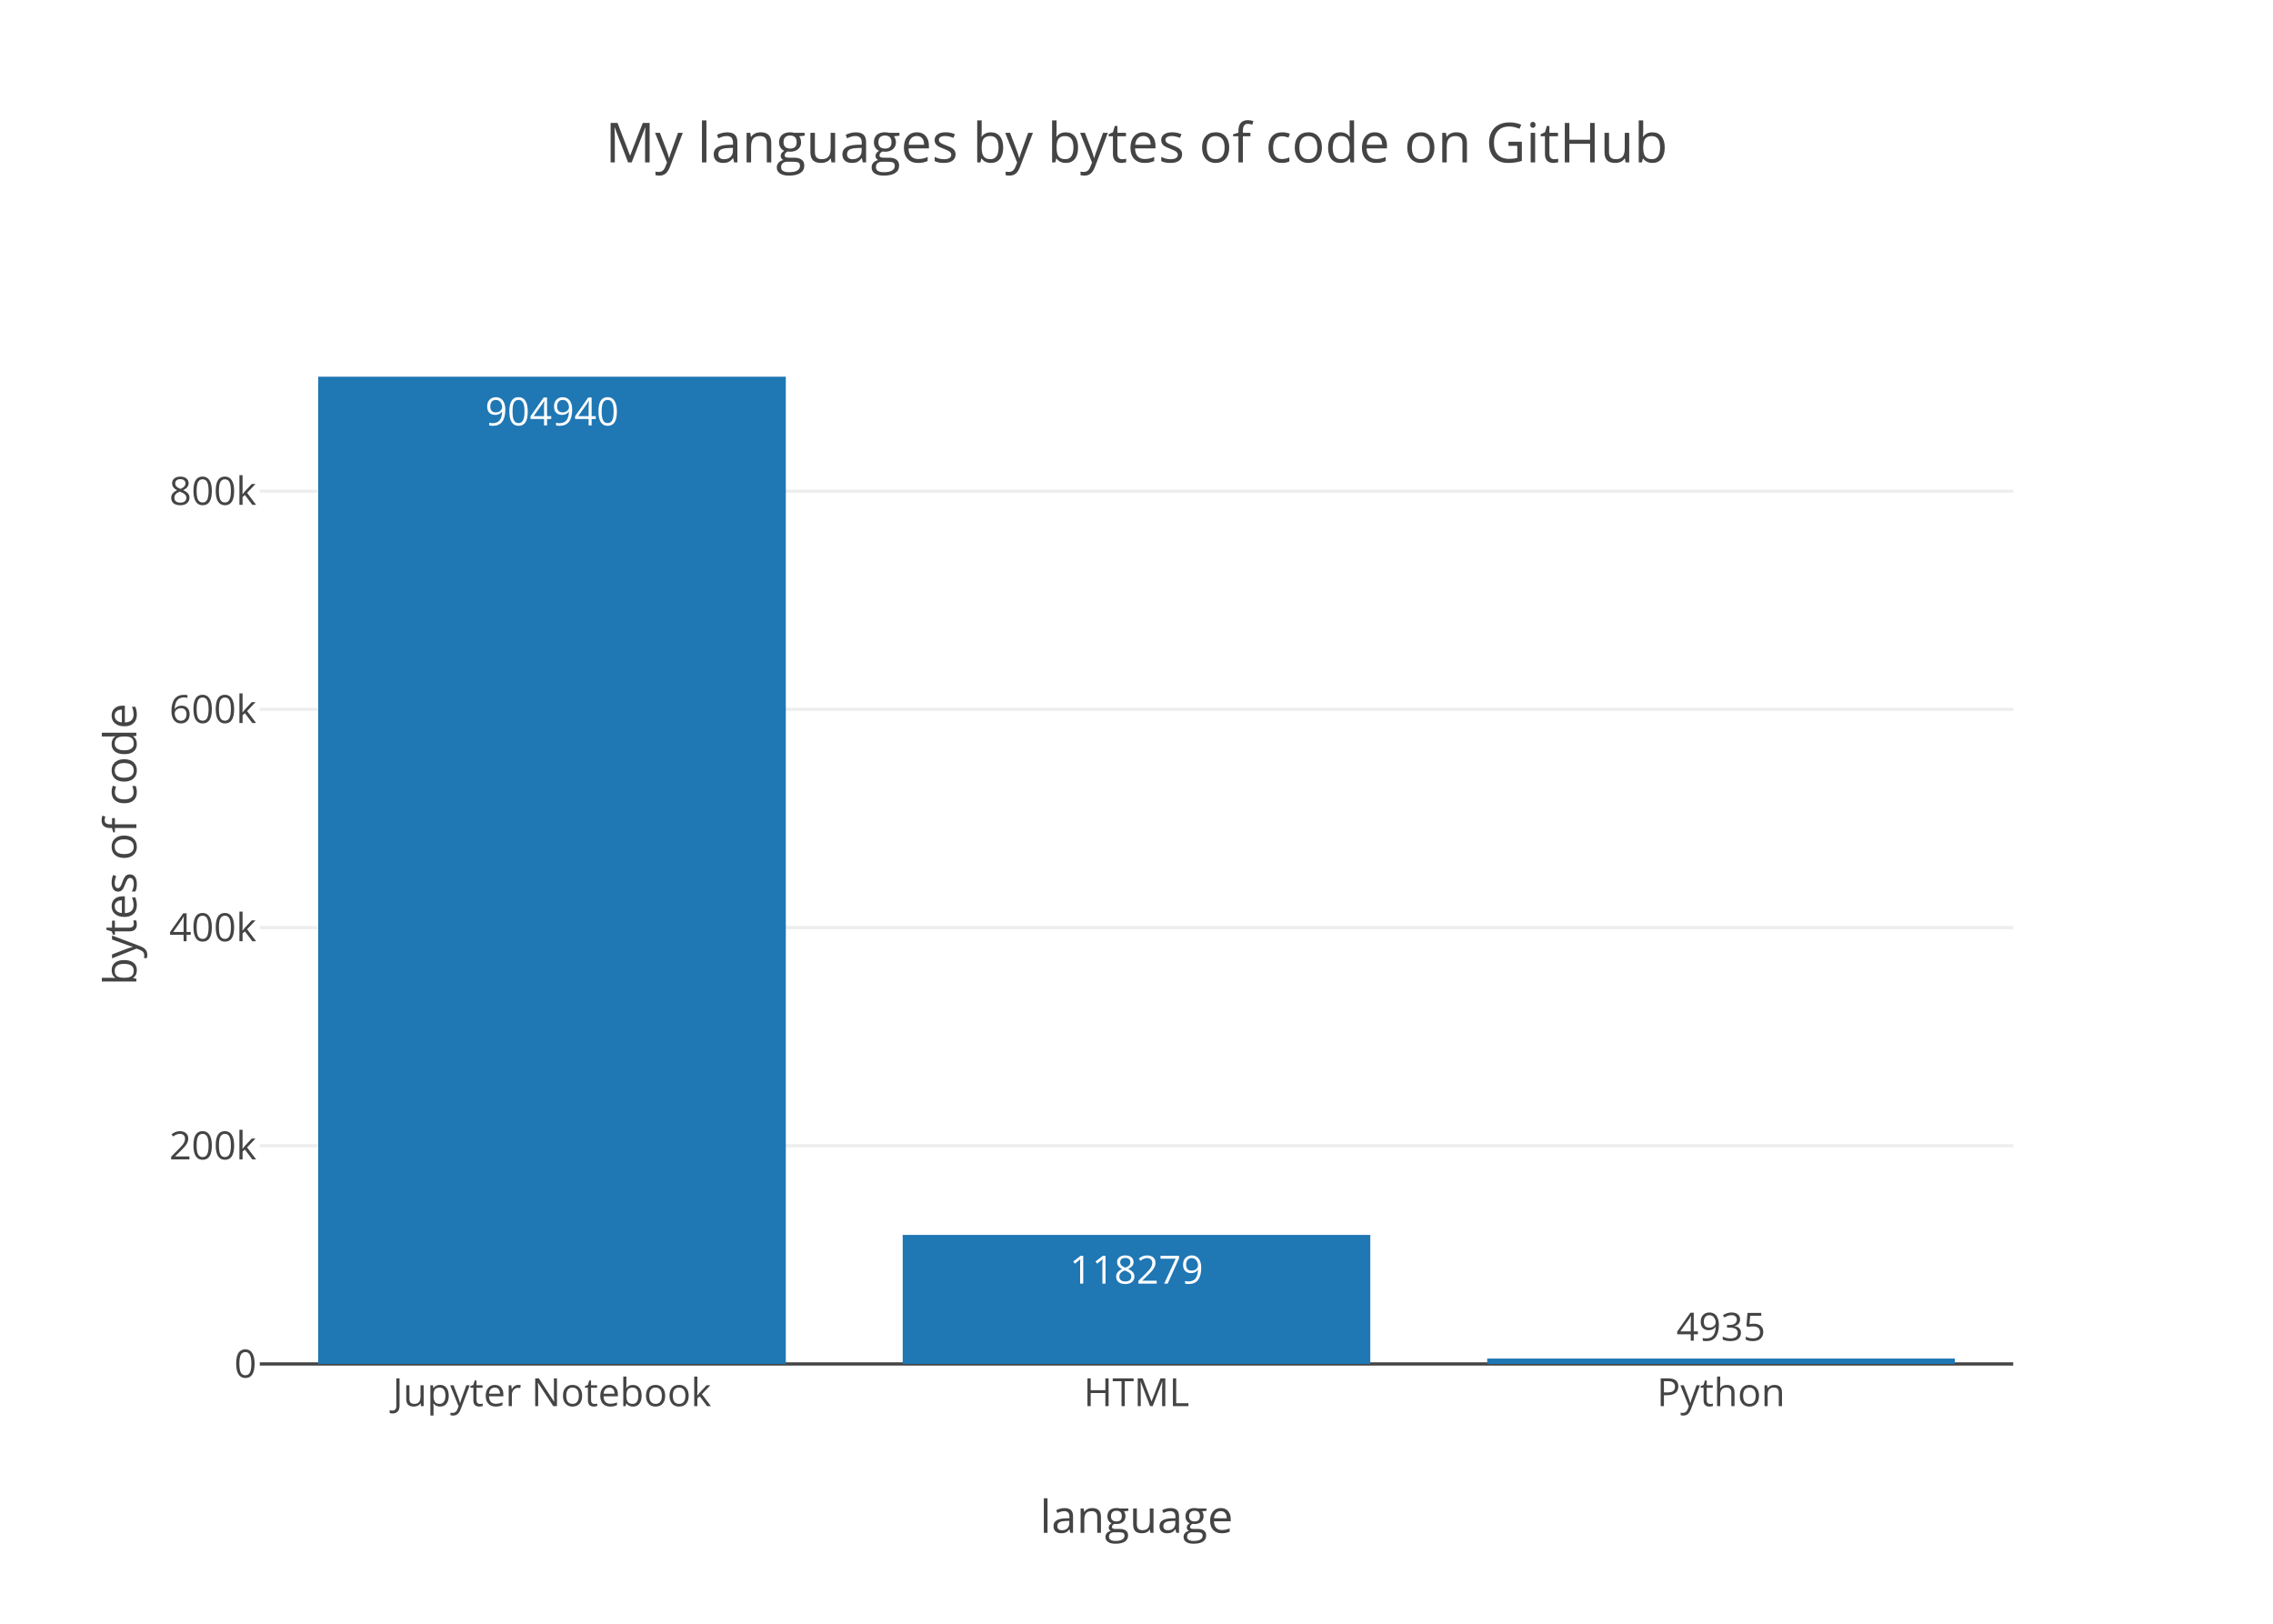
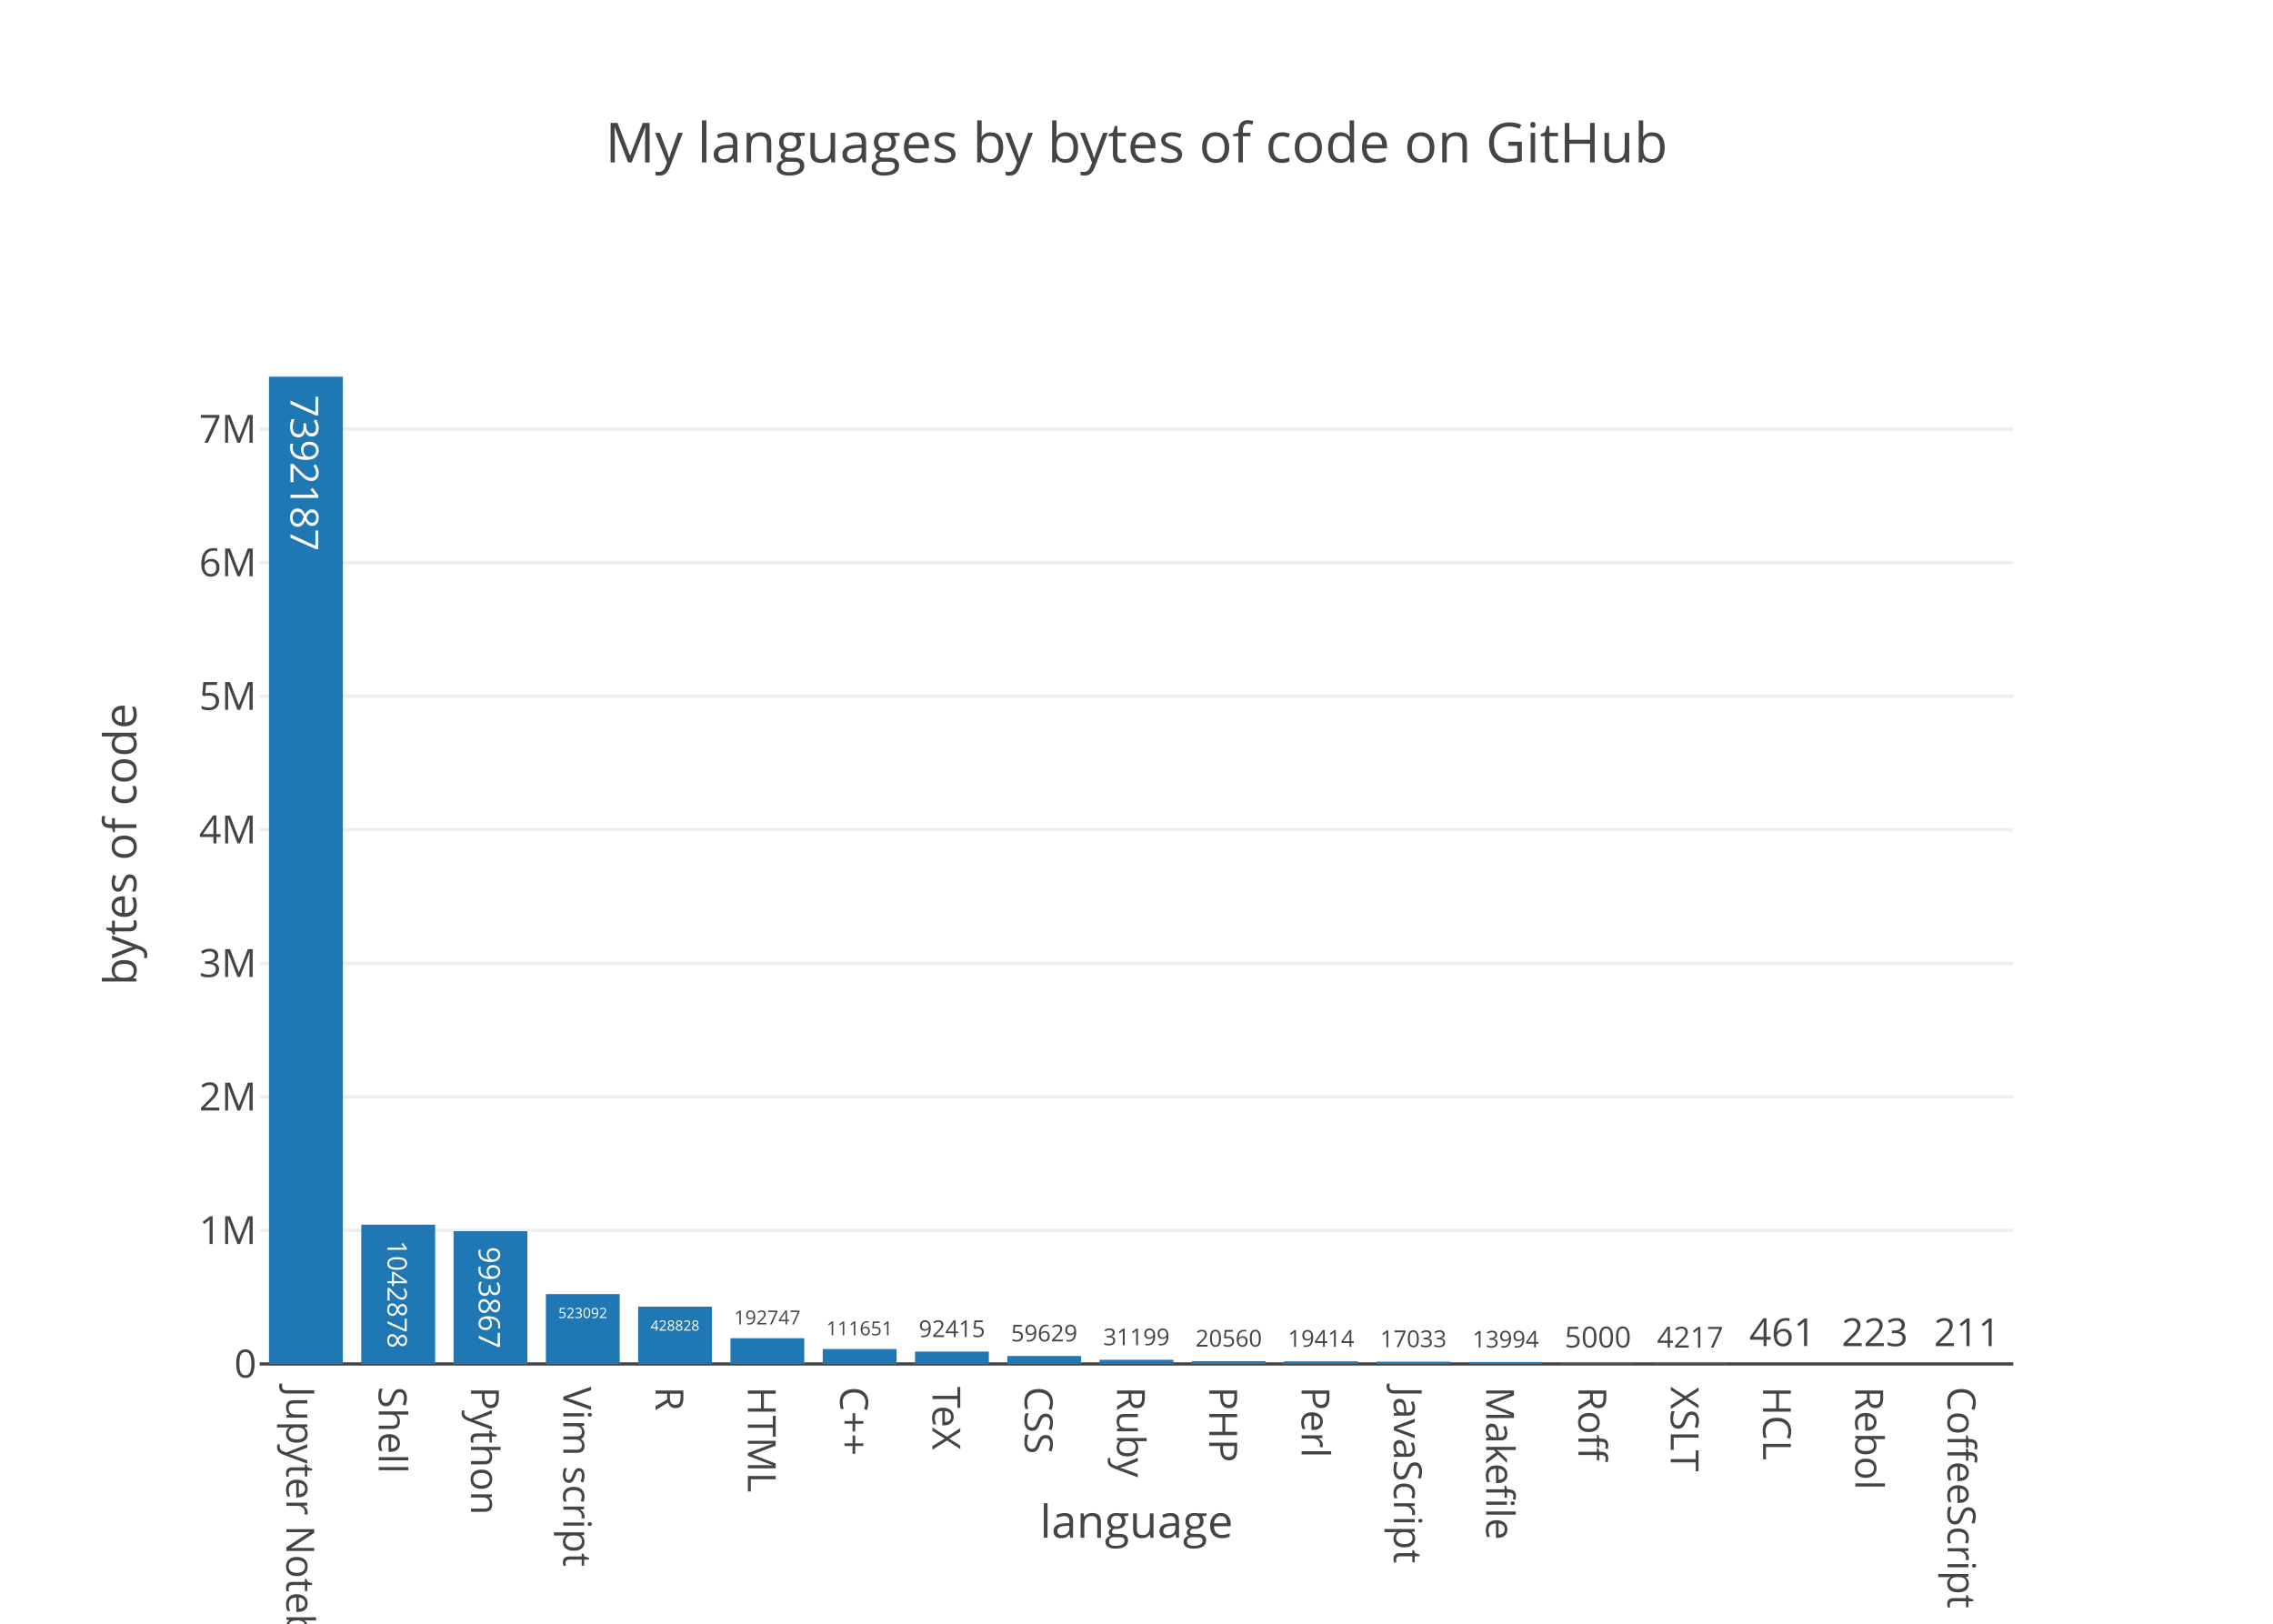
<svg xmlns="http://www.w3.org/2000/svg" class="main-svg" width="700" height="500" viewBox="0 0 700 500">
  <rect x="0" y="0" width="700" height="500" style="fill: rgb(255, 255, 255); fill-opacity: 1;" />
-   <defs id="defs-8bdf5d">
+   <defs id="defs-fa03cb">
    <g class="clips">
-       <clipPath id="clip8bdf5dxyplot" class="plotclip">
+       <clipPath id="clipfa03cbxyplot" class="plotclip">
        <rect width="540" height="320" />
      </clipPath>
-       <clipPath class="axesclip" id="clip8bdf5dx">
+       <clipPath class="axesclip" id="clipfa03cbx">
        <rect x="80" y="0" width="540" height="500" />
      </clipPath>
-       <clipPath class="axesclip" id="clip8bdf5dy">
+       <clipPath class="axesclip" id="clipfa03cby">
        <rect x="0" y="100" width="700" height="320" />
      </clipPath>
-       <clipPath class="axesclip" id="clip8bdf5dxy">
+       <clipPath class="axesclip" id="clipfa03cbxy">
        <rect x="80" y="100" width="540" height="320" />
      </clipPath>
    </g>
    <g class="gradients" />
  </defs>
  <g class="bglayer" />
  <g class="layer-below">
    <g class="imagelayer" />
    <g class="shapelayer" />
  </g>
  <g class="cartesianlayer">
    <g class="subplot xy">
      <g class="layer-subplot">
        <g class="shapelayer" />
        <g class="imagelayer" />
      </g>
      <g class="gridlayer">
        <g class="x" />
        <g class="y">
-           <path class="ygrid crisp" transform="translate(0,352.81)" d="M80,0h540" style="stroke: rgb(238, 238, 238); stroke-opacity: 1; stroke-width: 1px;" />
-           <path class="ygrid crisp" transform="translate(0,285.63)" d="M80,0h540" style="stroke: rgb(238, 238, 238); stroke-opacity: 1; stroke-width: 1px;" />
-           <path class="ygrid crisp" transform="translate(0,218.44)" d="M80,0h540" style="stroke: rgb(238, 238, 238); stroke-opacity: 1; stroke-width: 1px;" />
-           <path class="ygrid crisp" transform="translate(0,151.25)" d="M80,0h540" style="stroke: rgb(238, 238, 238); stroke-opacity: 1; stroke-width: 1px;" />
+           <path class="ygrid crisp" transform="translate(0,378.88)" d="M80,0h540" style="stroke: rgb(238, 238, 238); stroke-opacity: 1; stroke-width: 1px;" />
+           <path class="ygrid crisp" transform="translate(0,337.75)" d="M80,0h540" style="stroke: rgb(238, 238, 238); stroke-opacity: 1; stroke-width: 1px;" />
+           <path class="ygrid crisp" transform="translate(0,296.63)" d="M80,0h540" style="stroke: rgb(238, 238, 238); stroke-opacity: 1; stroke-width: 1px;" />
+           <path class="ygrid crisp" transform="translate(0,255.5)" d="M80,0h540" style="stroke: rgb(238, 238, 238); stroke-opacity: 1; stroke-width: 1px;" />
+           <path class="ygrid crisp" transform="translate(0,214.38)" d="M80,0h540" style="stroke: rgb(238, 238, 238); stroke-opacity: 1; stroke-width: 1px;" />
+           <path class="ygrid crisp" transform="translate(0,173.25)" d="M80,0h540" style="stroke: rgb(238, 238, 238); stroke-opacity: 1; stroke-width: 1px;" />
+           <path class="ygrid crisp" transform="translate(0,132.13)" d="M80,0h540" style="stroke: rgb(238, 238, 238); stroke-opacity: 1; stroke-width: 1px;" />
        </g>
      </g>
      <g class="zerolinelayer">
        <path class="yzl zl crisp" transform="translate(0,420)" d="M80,0h540" style="stroke: rgb(68, 68, 68); stroke-opacity: 1; stroke-width: 1px;" />
      </g>
      <path class="xlines-below" />
      <path class="ylines-below" />
      <g class="overlines-below" />
      <g class="xaxislayer-below" />
      <g class="yaxislayer-below" />
      <g class="overaxes-below" />
-       <g class="plot" transform="translate(80, 100)" clip-path="url('#clip8bdf5dxyplot')">
+       <g class="plot" transform="translate(80, 100)" clip-path="url('#clipfa03cbxyplot')">
        <g class="barlayer mlayer">
          <g class="trace bars" style="opacity: 1;">
            <g class="points">
              <g class="point">
-                 <path d="M18,320V16H162V320Z" style="vector-effect: non-scaling-stroke; opacity: 1; stroke-width: 0px; fill: rgb(31, 119, 180); fill-opacity: 1;" />
-                 <text class="bartext bartext-inside" transform="translate(89.99219 31)" text-anchor="middle" data-notex="1" x="0" y="0" style="font-family: 'Open Sans', verdana, arial, sans-serif; font-size: 12px; fill: rgb(255, 255, 255); fill-opacity: 1; white-space: pre;">904940</text>
-               </g>
-               <g class="point">
-                 <path d="M198,320V280.27H342V320Z" style="vector-effect: non-scaling-stroke; opacity: 1; stroke-width: 0px; fill: rgb(31, 119, 180); fill-opacity: 1;" />
-                 <text class="bartext bartext-inside" transform="translate(269.9922 295.27)" text-anchor="middle" data-notex="1" x="0" y="0" style="font-family: 'Open Sans', verdana, arial, sans-serif; font-size: 12px; fill: rgb(255, 255, 255); fill-opacity: 1; white-space: pre;">118279</text>
-               </g>
-               <g class="point">
-                 <path d="M378,320V318.34H522V320Z" style="vector-effect: non-scaling-stroke; opacity: 1; stroke-width: 0px; fill: rgb(31, 119, 180); fill-opacity: 1;" />
-                 <text class="bartext bartext-outside" transform="translate(449.9922 312.84)" text-anchor="middle" data-notex="1" x="0" y="0" style="font-family: 'Open Sans', verdana, arial, sans-serif; font-size: 12px; fill: rgb(68, 68, 68); fill-opacity: 1; white-space: pre;">4935</text>
+                 <path d="M2.84,320V16H25.58V320Z" style="vector-effect: non-scaling-stroke; opacity: 1; stroke-width: 0px; fill: rgb(31, 119, 180); fill-opacity: 1;" />
+                 <text class="bartext bartext-inside" transform="translate(14.20219 50.44531)rotate(90 0.0078125 -4.75) " text-anchor="middle" data-notex="1" x="0" y="0" style="font-family: 'Open Sans', verdana, arial, sans-serif; font-size: 12px; fill: rgb(255, 255, 255); fill-opacity: 1; white-space: pre;">7392187</text>
+               </g>
+               <g class="point">
+                 <path d="M31.26,320V277.11H54V320Z" style="vector-effect: non-scaling-stroke; opacity: 1; stroke-width: 0px; fill: rgb(31, 119, 180); fill-opacity: 1;" />
+                 <text class="bartext bartext-inside" transform="translate(42.6246 301.837)scale(0.6909453) rotate(90 0.0078125 -4.75) " text-anchor="middle" data-notex="1" x="0" y="0" style="font-family: 'Open Sans', verdana, arial, sans-serif; font-size: 12px; fill: rgb(255, 255, 255); fill-opacity: 1; white-space: pre;">1042878</text>
+               </g>
+               <g class="point">
+                 <path d="M59.68,320V279.13H82.42V320Z" style="vector-effect: non-scaling-stroke; opacity: 1; stroke-width: 0px; fill: rgb(31, 119, 180); fill-opacity: 1;" />
+                 <text class="bartext bartext-inside" transform="translate(71.04405 303.1841)scale(0.7619256) rotate(90 0.0078125 -4.75) " text-anchor="middle" data-notex="1" x="0" y="0" style="font-family: 'Open Sans', verdana, arial, sans-serif; font-size: 12px; fill: rgb(255, 255, 255); fill-opacity: 1; white-space: pre;">993867</text>
+               </g>
+               <g class="point">
+                 <path d="M88.11,320V298.49H110.84V320Z" style="vector-effect: non-scaling-stroke; opacity: 1; stroke-width: 0px; fill: rgb(31, 119, 180); fill-opacity: 1;" />
+                 <text class="bartext bartext-inside" transform="translate(99.47214 305.8767)scale(0.3655582) " text-anchor="middle" data-notex="1" x="0" y="0" style="font-family: 'Open Sans', verdana, arial, sans-serif; font-size: 12px; fill: rgb(255, 255, 255); fill-opacity: 1; white-space: pre;">523092</text>
+               </g>
+               <g class="point">
+                 <path d="M116.53,320V302.36H139.26V320Z" style="vector-effect: non-scaling-stroke; opacity: 1; stroke-width: 0px; fill: rgb(31, 119, 180); fill-opacity: 1;" />
+                 <text class="bartext bartext-inside" transform="translate(127.8921 309.7467)scale(0.3655582) " text-anchor="middle" data-notex="1" x="0" y="0" style="font-family: 'Open Sans', verdana, arial, sans-serif; font-size: 12px; fill: rgb(255, 255, 255); fill-opacity: 1; white-space: pre;">428828</text>
+               </g>
+               <g class="point">
+                 <path d="M144.95,320V312.07H167.68V320Z" style="vector-effect: non-scaling-stroke; opacity: 1; stroke-width: 0px; fill: rgb(31, 119, 180); fill-opacity: 1;" />
+                 <text class="bartext bartext-outside" transform="translate(156.3111 307.8283)scale(0.496661) " text-anchor="middle" data-notex="1" x="0" y="0" style="font-family: 'Open Sans', verdana, arial, sans-serif; font-size: 12px; fill: rgb(68, 68, 68); fill-opacity: 1; white-space: pre;">192747</text>
+               </g>
+               <g class="point">
+                 <path d="M173.37,320V315.41H196.11V320Z" style="vector-effect: non-scaling-stroke; opacity: 1; stroke-width: 0px; fill: rgb(31, 119, 180); fill-opacity: 1;" />
+                 <text class="bartext bartext-outside" transform="translate(184.7361 311.1678)scale(0.4968795) " text-anchor="middle" data-notex="1" x="0" y="0" style="font-family: 'Open Sans', verdana, arial, sans-serif; font-size: 12px; fill: rgb(68, 68, 68); fill-opacity: 1; white-space: pre;">111651</text>
+               </g>
+               <g class="point">
+                 <path d="M201.79,320V316.2H224.53V320Z" style="vector-effect: non-scaling-stroke; opacity: 1; stroke-width: 0px; fill: rgb(31, 119, 180); fill-opacity: 1;" />
+                 <text class="bartext bartext-outside" transform="translate(213.1553 311.7095)scale(0.5962147) " text-anchor="middle" data-notex="1" x="0" y="0" style="font-family: 'Open Sans', verdana, arial, sans-serif; font-size: 12px; fill: rgb(68, 68, 68); fill-opacity: 1; white-space: pre;">92415</text>
+               </g>
+               <g class="point">
+                 <path d="M230.21,320V317.55H252.95V320Z" style="vector-effect: non-scaling-stroke; opacity: 1; stroke-width: 0px; fill: rgb(31, 119, 180); fill-opacity: 1;" />
+                 <text class="bartext bartext-outside" transform="translate(241.5753 313.0595)scale(0.5962147) " text-anchor="middle" data-notex="1" x="0" y="0" style="font-family: 'Open Sans', verdana, arial, sans-serif; font-size: 12px; fill: rgb(68, 68, 68); fill-opacity: 1; white-space: pre;">59629</text>
+               </g>
+               <g class="point">
+                 <path d="M258.63,320V318.72H281.37V320Z" style="vector-effect: non-scaling-stroke; opacity: 1; stroke-width: 0px; fill: rgb(31, 119, 180); fill-opacity: 1;" />
+                 <text class="bartext bartext-outside" transform="translate(269.9953 314.2295)scale(0.5962147) " text-anchor="middle" data-notex="1" x="0" y="0" style="font-family: 'Open Sans', verdana, arial, sans-serif; font-size: 12px; fill: rgb(68, 68, 68); fill-opacity: 1; white-space: pre;">31199</text>
+               </g>
+               <g class="point">
+                 <path d="M287.05,320V319.15H309.79V320Z" style="vector-effect: non-scaling-stroke; opacity: 1; stroke-width: 0px; fill: rgb(31, 119, 180); fill-opacity: 1;" />
+                 <text class="bartext bartext-outside" transform="translate(298.4153 314.6595)scale(0.5962147) " text-anchor="middle" data-notex="1" x="0" y="0" style="font-family: 'Open Sans', verdana, arial, sans-serif; font-size: 12px; fill: rgb(68, 68, 68); fill-opacity: 1; white-space: pre;">20560</text>
+               </g>
+               <g class="point">
+                 <path d="M315.47,320V319.2H338.21V320Z" style="vector-effect: non-scaling-stroke; opacity: 1; stroke-width: 0px; fill: rgb(31, 119, 180); fill-opacity: 1;" />
+                 <text class="bartext bartext-outside" transform="translate(326.8353 314.7095)scale(0.5962147) " text-anchor="middle" data-notex="1" x="0" y="0" style="font-family: 'Open Sans', verdana, arial, sans-serif; font-size: 12px; fill: rgb(68, 68, 68); fill-opacity: 1; white-space: pre;">19414</text>
+               </g>
+               <g class="point">
+                 <path d="M343.89,320V319.3H366.63V320Z" style="vector-effect: non-scaling-stroke; opacity: 1; stroke-width: 0px; fill: rgb(31, 119, 180); fill-opacity: 1;" />
+                 <text class="bartext bartext-outside" transform="translate(355.2553 314.8095)scale(0.5962147) " text-anchor="middle" data-notex="1" x="0" y="0" style="font-family: 'Open Sans', verdana, arial, sans-serif; font-size: 12px; fill: rgb(68, 68, 68); fill-opacity: 1; white-space: pre;">17033</text>
+               </g>
+               <g class="point">
+                 <path d="M372.32,320V319.42H395.05V320Z" style="vector-effect: non-scaling-stroke; opacity: 1; stroke-width: 0px; fill: rgb(31, 119, 180); fill-opacity: 1;" />
+                 <text class="bartext bartext-outside" transform="translate(383.6803 314.9301)scale(0.5959525) " text-anchor="middle" data-notex="1" x="0" y="0" style="font-family: 'Open Sans', verdana, arial, sans-serif; font-size: 12px; fill: rgb(68, 68, 68); fill-opacity: 1; white-space: pre;">13994</text>
+               </g>
+               <g class="point">
+                 <path d="M400.74,320V319.79H423.47V320Z" style="vector-effect: non-scaling-stroke; opacity: 1; stroke-width: 0px; fill: rgb(31, 119, 180); fill-opacity: 1;" />
+                 <text class="bartext bartext-outside" transform="translate(412.0992 314.9278)scale(0.7448643) " text-anchor="middle" data-notex="1" x="0" y="0" style="font-family: 'Open Sans', verdana, arial, sans-serif; font-size: 12px; fill: rgb(68, 68, 68); fill-opacity: 1; white-space: pre;">5000</text>
+               </g>
+               <g class="point">
+                 <path d="M429.16,320V319.83H451.89V320Z" style="vector-effect: non-scaling-stroke; opacity: 1; stroke-width: 0px; fill: rgb(31, 119, 180); fill-opacity: 1;" />
+                 <text class="bartext bartext-outside" transform="translate(440.5192 314.9678)scale(0.7448643) " text-anchor="middle" data-notex="1" x="0" y="0" style="font-family: 'Open Sans', verdana, arial, sans-serif; font-size: 12px; fill: rgb(68, 68, 68); fill-opacity: 1; white-space: pre;">4217</text>
+               </g>
+               <g class="point">
+                 <path d="M457.58,320V319.98H480.32V320Z" style="vector-effect: non-scaling-stroke; opacity: 1; stroke-width: 0px; fill: rgb(31, 119, 180); fill-opacity: 1;" />
+                 <text class="bartext bartext-outside" transform="translate(468.95 314.4948)scale(0.9940984) " text-anchor="middle" data-notex="1" x="0" y="0" style="font-family: 'Open Sans', verdana, arial, sans-serif; font-size: 12px; fill: rgb(68, 68, 68); fill-opacity: 1; white-space: pre;">461</text>
+               </g>
+               <g class="point">
+                 <path d="M486,320V319.99H508.74V320Z" style="vector-effect: non-scaling-stroke; opacity: 1; stroke-width: 0px; fill: rgb(31, 119, 180); fill-opacity: 1;" />
+                 <text class="bartext bartext-outside" transform="translate(497.37 314.5048)scale(0.9940984) " text-anchor="middle" data-notex="1" x="0" y="0" style="font-family: 'Open Sans', verdana, arial, sans-serif; font-size: 12px; fill: rgb(68, 68, 68); fill-opacity: 1; white-space: pre;">223</text>
+               </g>
+               <g class="point">
+                 <path d="M514.42,320V319.99H537.16V320Z" style="vector-effect: non-scaling-stroke; opacity: 1; stroke-width: 0px; fill: rgb(31, 119, 180); fill-opacity: 1;" />
+                 <text class="bartext bartext-outside" transform="translate(525.79 314.5048)scale(0.9940984) " text-anchor="middle" data-notex="1" x="0" y="0" style="font-family: 'Open Sans', verdana, arial, sans-serif; font-size: 12px; fill: rgb(68, 68, 68); fill-opacity: 1; white-space: pre;">211</text>
              </g>
            </g>
          </g>
        </g>
      </g>
      <g class="overplot" />
      <path class="xlines-above crisp" d="M0,0" style="fill: none;" />
      <path class="ylines-above crisp" d="M0,0" style="fill: none;" />
      <g class="overlines-above" />
      <g class="xaxislayer-above">
        <g class="xtick">
-           <text text-anchor="middle" x="0" y="433" transform="translate(170,0)" style="font-family: 'Open Sans', verdana, arial, sans-serif; font-size: 12px; fill: rgb(68, 68, 68); fill-opacity: 1; white-space: pre;">Jupyter Notebook</text>
-         </g>
-         <g class="xtick">
-           <text text-anchor="middle" x="0" y="433" transform="translate(350,0)" style="font-family: 'Open Sans', verdana, arial, sans-serif; font-size: 12px; fill: rgb(68, 68, 68); fill-opacity: 1; white-space: pre;">HTML</text>
-         </g>
-         <g class="xtick">
-           <text text-anchor="middle" x="0" y="433" transform="translate(530,0)" style="font-family: 'Open Sans', verdana, arial, sans-serif; font-size: 12px; fill: rgb(68, 68, 68); fill-opacity: 1; white-space: pre;">Python</text>
+           <text text-anchor="start" x="0" y="433" transform="translate(94.21,0) rotate(90,0,427)" style="font-family: 'Open Sans', verdana, arial, sans-serif; font-size: 12px; fill: rgb(68, 68, 68); fill-opacity: 1; white-space: pre;">Jupyter Notebook</text>
+         </g>
+         <g class="xtick">
+           <text text-anchor="start" x="0" y="433" transform="translate(122.63,0) rotate(90,0,427)" style="font-family: 'Open Sans', verdana, arial, sans-serif; font-size: 12px; fill: rgb(68, 68, 68); fill-opacity: 1; white-space: pre;">Shell</text>
+         </g>
+         <g class="xtick">
+           <text text-anchor="start" x="0" y="433" transform="translate(151.05,0) rotate(90,0,427)" style="font-family: 'Open Sans', verdana, arial, sans-serif; font-size: 12px; fill: rgb(68, 68, 68); fill-opacity: 1; white-space: pre;">Python</text>
+         </g>
+         <g class="xtick">
+           <text text-anchor="start" x="0" y="433" transform="translate(179.47,0) rotate(90,0,427)" style="font-family: 'Open Sans', verdana, arial, sans-serif; font-size: 12px; fill: rgb(68, 68, 68); fill-opacity: 1; white-space: pre;">Vim script</text>
+         </g>
+         <g class="xtick">
+           <text text-anchor="start" x="0" y="433" transform="translate(207.89,0) rotate(90,0,427)" style="font-family: 'Open Sans', verdana, arial, sans-serif; font-size: 12px; fill: rgb(68, 68, 68); fill-opacity: 1; white-space: pre;">R</text>
+         </g>
+         <g class="xtick">
+           <text text-anchor="start" x="0" y="433" transform="translate(236.32,0) rotate(90,0,427)" style="font-family: 'Open Sans', verdana, arial, sans-serif; font-size: 12px; fill: rgb(68, 68, 68); fill-opacity: 1; white-space: pre;">HTML</text>
+         </g>
+         <g class="xtick">
+           <text text-anchor="start" x="0" y="433" transform="translate(264.74,0) rotate(90,0,427)" style="font-family: 'Open Sans', verdana, arial, sans-serif; font-size: 12px; fill: rgb(68, 68, 68); fill-opacity: 1; white-space: pre;">C++</text>
+         </g>
+         <g class="xtick">
+           <text text-anchor="start" x="0" y="433" transform="translate(293.16,0) rotate(90,0,427)" style="font-family: 'Open Sans', verdana, arial, sans-serif; font-size: 12px; fill: rgb(68, 68, 68); fill-opacity: 1; white-space: pre;">TeX</text>
+         </g>
+         <g class="xtick">
+           <text text-anchor="start" x="0" y="433" transform="translate(321.58,0) rotate(90,0,427)" style="font-family: 'Open Sans', verdana, arial, sans-serif; font-size: 12px; fill: rgb(68, 68, 68); fill-opacity: 1; white-space: pre;">CSS</text>
+         </g>
+         <g class="xtick">
+           <text text-anchor="start" x="0" y="433" transform="translate(350,0) rotate(90,0,427)" style="font-family: 'Open Sans', verdana, arial, sans-serif; font-size: 12px; fill: rgb(68, 68, 68); fill-opacity: 1; white-space: pre;">Ruby</text>
+         </g>
+         <g class="xtick">
+           <text text-anchor="start" x="0" y="433" transform="translate(378.42,0) rotate(90,0,427)" style="font-family: 'Open Sans', verdana, arial, sans-serif; font-size: 12px; fill: rgb(68, 68, 68); fill-opacity: 1; white-space: pre;">PHP</text>
+         </g>
+         <g class="xtick">
+           <text text-anchor="start" x="0" y="433" transform="translate(406.84,0) rotate(90,0,427)" style="font-family: 'Open Sans', verdana, arial, sans-serif; font-size: 12px; fill: rgb(68, 68, 68); fill-opacity: 1; white-space: pre;">Perl</text>
+         </g>
+         <g class="xtick">
+           <text text-anchor="start" x="0" y="433" transform="translate(435.26,0) rotate(90,0,427)" style="font-family: 'Open Sans', verdana, arial, sans-serif; font-size: 12px; fill: rgb(68, 68, 68); fill-opacity: 1; white-space: pre;">JavaScript</text>
+         </g>
+         <g class="xtick">
+           <text text-anchor="start" x="0" y="433" transform="translate(463.68,0) rotate(90,0,427)" style="font-family: 'Open Sans', verdana, arial, sans-serif; font-size: 12px; fill: rgb(68, 68, 68); fill-opacity: 1; white-space: pre;">Makefile</text>
+         </g>
+         <g class="xtick">
+           <text text-anchor="start" x="0" y="433" transform="translate(492.11,0) rotate(90,0,427)" style="font-family: 'Open Sans', verdana, arial, sans-serif; font-size: 12px; fill: rgb(68, 68, 68); fill-opacity: 1; white-space: pre;">Roff</text>
+         </g>
+         <g class="xtick">
+           <text text-anchor="start" x="0" y="433" transform="translate(520.53,0) rotate(90,0,427)" style="font-family: 'Open Sans', verdana, arial, sans-serif; font-size: 12px; fill: rgb(68, 68, 68); fill-opacity: 1; white-space: pre;">XSLT</text>
+         </g>
+         <g class="xtick">
+           <text text-anchor="start" x="0" y="433" transform="translate(548.95,0) rotate(90,0,427)" style="font-family: 'Open Sans', verdana, arial, sans-serif; font-size: 12px; fill: rgb(68, 68, 68); fill-opacity: 1; white-space: pre;">HCL</text>
+         </g>
+         <g class="xtick">
+           <text text-anchor="start" x="0" y="433" transform="translate(577.37,0) rotate(90,0,427)" style="font-family: 'Open Sans', verdana, arial, sans-serif; font-size: 12px; fill: rgb(68, 68, 68); fill-opacity: 1; white-space: pre;">Rebol</text>
+         </g>
+         <g class="xtick">
+           <text text-anchor="start" x="0" y="433" transform="translate(605.79,0) rotate(90,0,427)" style="font-family: 'Open Sans', verdana, arial, sans-serif; font-size: 12px; fill: rgb(68, 68, 68); fill-opacity: 1; white-space: pre;">CoffeeScript</text>
        </g>
      </g>
      <g class="yaxislayer-above">
        <g class="ytick">
          <text text-anchor="end" x="79" y="4.2" transform="translate(0,420)" style="font-family: 'Open Sans', verdana, arial, sans-serif; font-size: 12px; fill: rgb(68, 68, 68); fill-opacity: 1; white-space: pre;">0</text>
        </g>
        <g class="ytick">
-           <text text-anchor="end" x="79" y="4.2" transform="translate(0,352.81)" style="font-family: 'Open Sans', verdana, arial, sans-serif; font-size: 12px; fill: rgb(68, 68, 68); fill-opacity: 1; white-space: pre;">200k</text>
-         </g>
-         <g class="ytick">
-           <text text-anchor="end" x="79" y="4.2" transform="translate(0,285.63)" style="font-family: 'Open Sans', verdana, arial, sans-serif; font-size: 12px; fill: rgb(68, 68, 68); fill-opacity: 1; white-space: pre;">400k</text>
-         </g>
-         <g class="ytick">
-           <text text-anchor="end" x="79" y="4.2" transform="translate(0,218.44)" style="font-family: 'Open Sans', verdana, arial, sans-serif; font-size: 12px; fill: rgb(68, 68, 68); fill-opacity: 1; white-space: pre;">600k</text>
-         </g>
-         <g class="ytick">
-           <text text-anchor="end" x="79" y="4.2" transform="translate(0,151.25)" style="font-family: 'Open Sans', verdana, arial, sans-serif; font-size: 12px; fill: rgb(68, 68, 68); fill-opacity: 1; white-space: pre;">800k</text>
+           <text text-anchor="end" x="79" y="4.2" transform="translate(0,378.88)" style="font-family: 'Open Sans', verdana, arial, sans-serif; font-size: 12px; fill: rgb(68, 68, 68); fill-opacity: 1; white-space: pre;">1M</text>
+         </g>
+         <g class="ytick">
+           <text text-anchor="end" x="79" y="4.2" transform="translate(0,337.75)" style="font-family: 'Open Sans', verdana, arial, sans-serif; font-size: 12px; fill: rgb(68, 68, 68); fill-opacity: 1; white-space: pre;">2M</text>
+         </g>
+         <g class="ytick">
+           <text text-anchor="end" x="79" y="4.2" transform="translate(0,296.63)" style="font-family: 'Open Sans', verdana, arial, sans-serif; font-size: 12px; fill: rgb(68, 68, 68); fill-opacity: 1; white-space: pre;">3M</text>
+         </g>
+         <g class="ytick">
+           <text text-anchor="end" x="79" y="4.2" transform="translate(0,255.5)" style="font-family: 'Open Sans', verdana, arial, sans-serif; font-size: 12px; fill: rgb(68, 68, 68); fill-opacity: 1; white-space: pre;">4M</text>
+         </g>
+         <g class="ytick">
+           <text text-anchor="end" x="79" y="4.2" transform="translate(0,214.38)" style="font-family: 'Open Sans', verdana, arial, sans-serif; font-size: 12px; fill: rgb(68, 68, 68); fill-opacity: 1; white-space: pre;">5M</text>
+         </g>
+         <g class="ytick">
+           <text text-anchor="end" x="79" y="4.2" transform="translate(0,173.25)" style="font-family: 'Open Sans', verdana, arial, sans-serif; font-size: 12px; fill: rgb(68, 68, 68); fill-opacity: 1; white-space: pre;">6M</text>
+         </g>
+         <g class="ytick">
+           <text text-anchor="end" x="79" y="4.2" transform="translate(0,132.13)" style="font-family: 'Open Sans', verdana, arial, sans-serif; font-size: 12px; fill: rgb(68, 68, 68); fill-opacity: 1; white-space: pre;">7M</text>
        </g>
      </g>
      <g class="overaxes-above" />
    </g>
  </g>
  <g class="polarlayer" />
  <g class="ternarylayer" />
  <g class="geolayer" />
  <g class="pielayer" />
  <g class="sunburstlayer" />
  <g class="glimages" />
-   <defs id="topdefs-8bdf5d">
+   <defs id="topdefs-fa03cb">
    <g class="clips" />
  </defs>
  <g class="layer-above">
    <g class="imagelayer" />
    <g class="shapelayer" />
  </g>
  <g class="infolayer">
    <g class="g-gtitle">
      <text class="gtitle" x="350" y="50" text-anchor="middle" dy="0em" style="font-family: 'Open Sans', verdana, arial, sans-serif; font-size: 17px; fill: rgb(68, 68, 68); opacity: 1; font-weight: normal; white-space: pre;">My languages by bytes of code on GitHub</text>
    </g>
-     <g class="g-xtitle">
+     <g class="g-xtitle" transform="translate(0,1.515625)">
      <text class="xtitle" x="350" y="472" text-anchor="middle" style="font-family: 'Open Sans', verdana, arial, sans-serif; font-size: 14px; fill: rgb(68, 68, 68); opacity: 1; font-weight: normal; white-space: pre;">language</text>
    </g>
    <g class="g-ytitle">
      <text class="ytitle" transform="rotate(-90,42,260)" x="42" y="260" text-anchor="middle" style="font-family: 'Open Sans', verdana, arial, sans-serif; font-size: 14px; fill: rgb(68, 68, 68); opacity: 1; font-weight: normal; white-space: pre;">bytes of code</text>
    </g>
  </g>
</svg>
